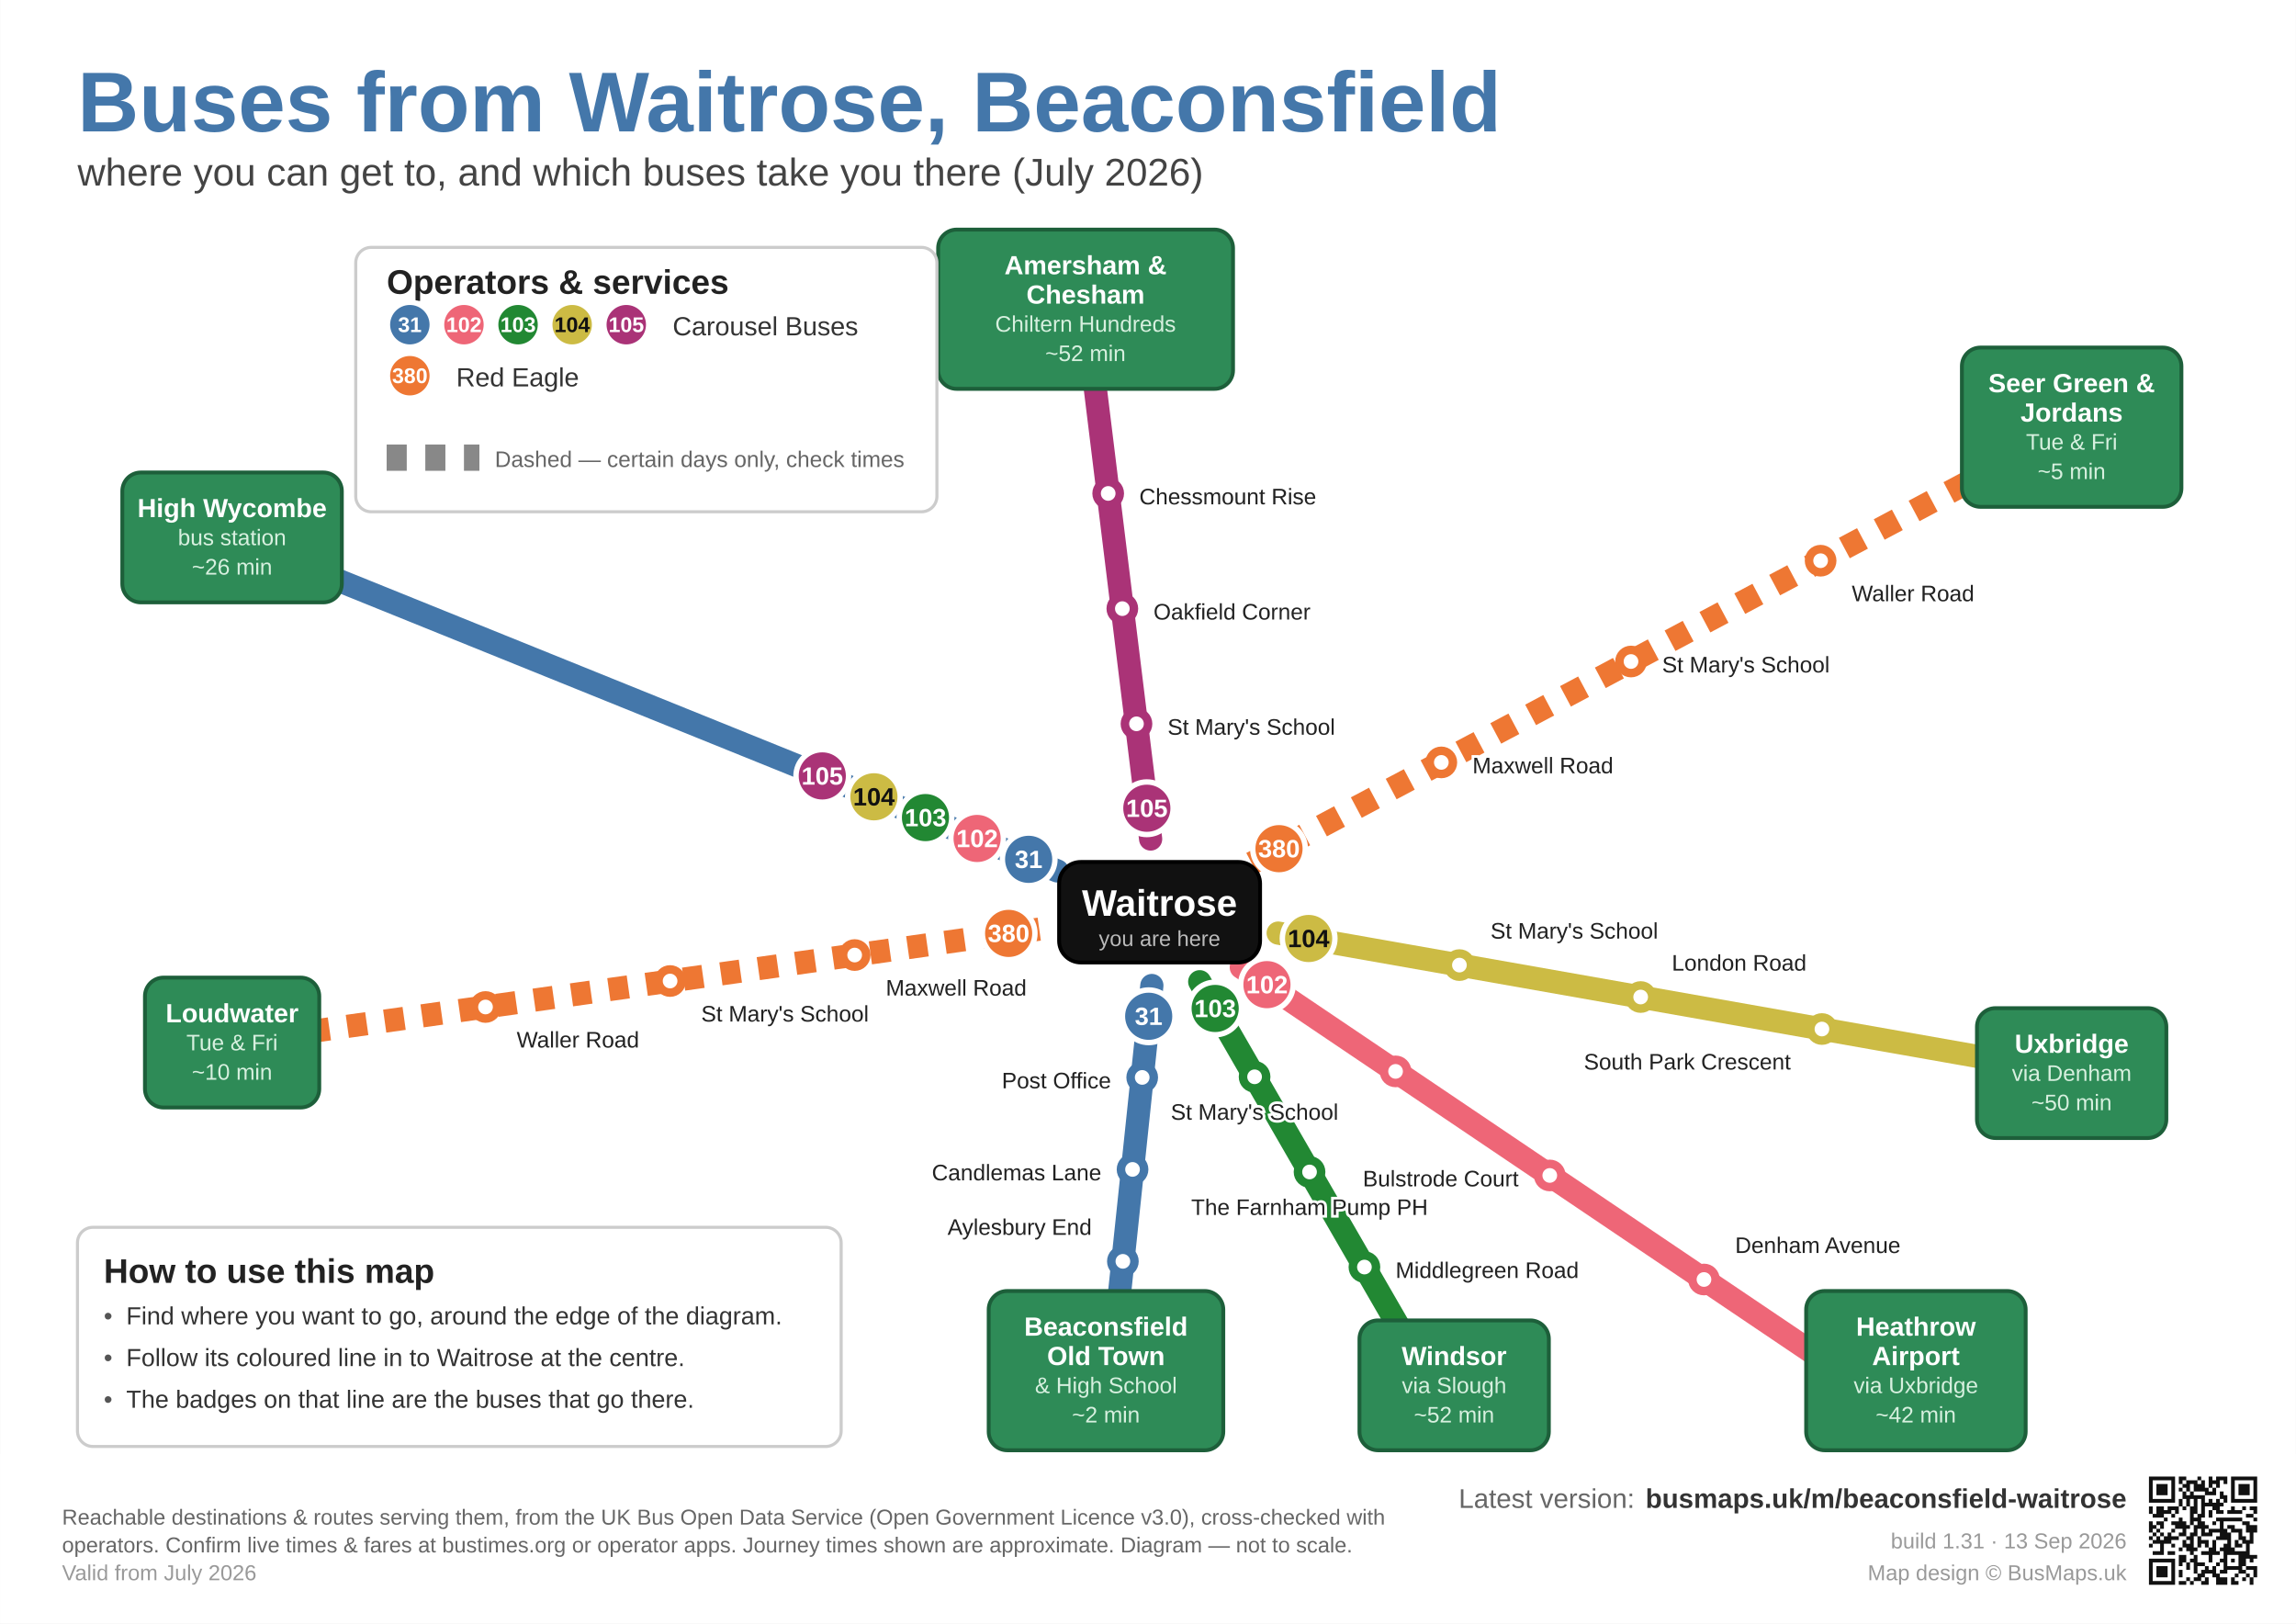
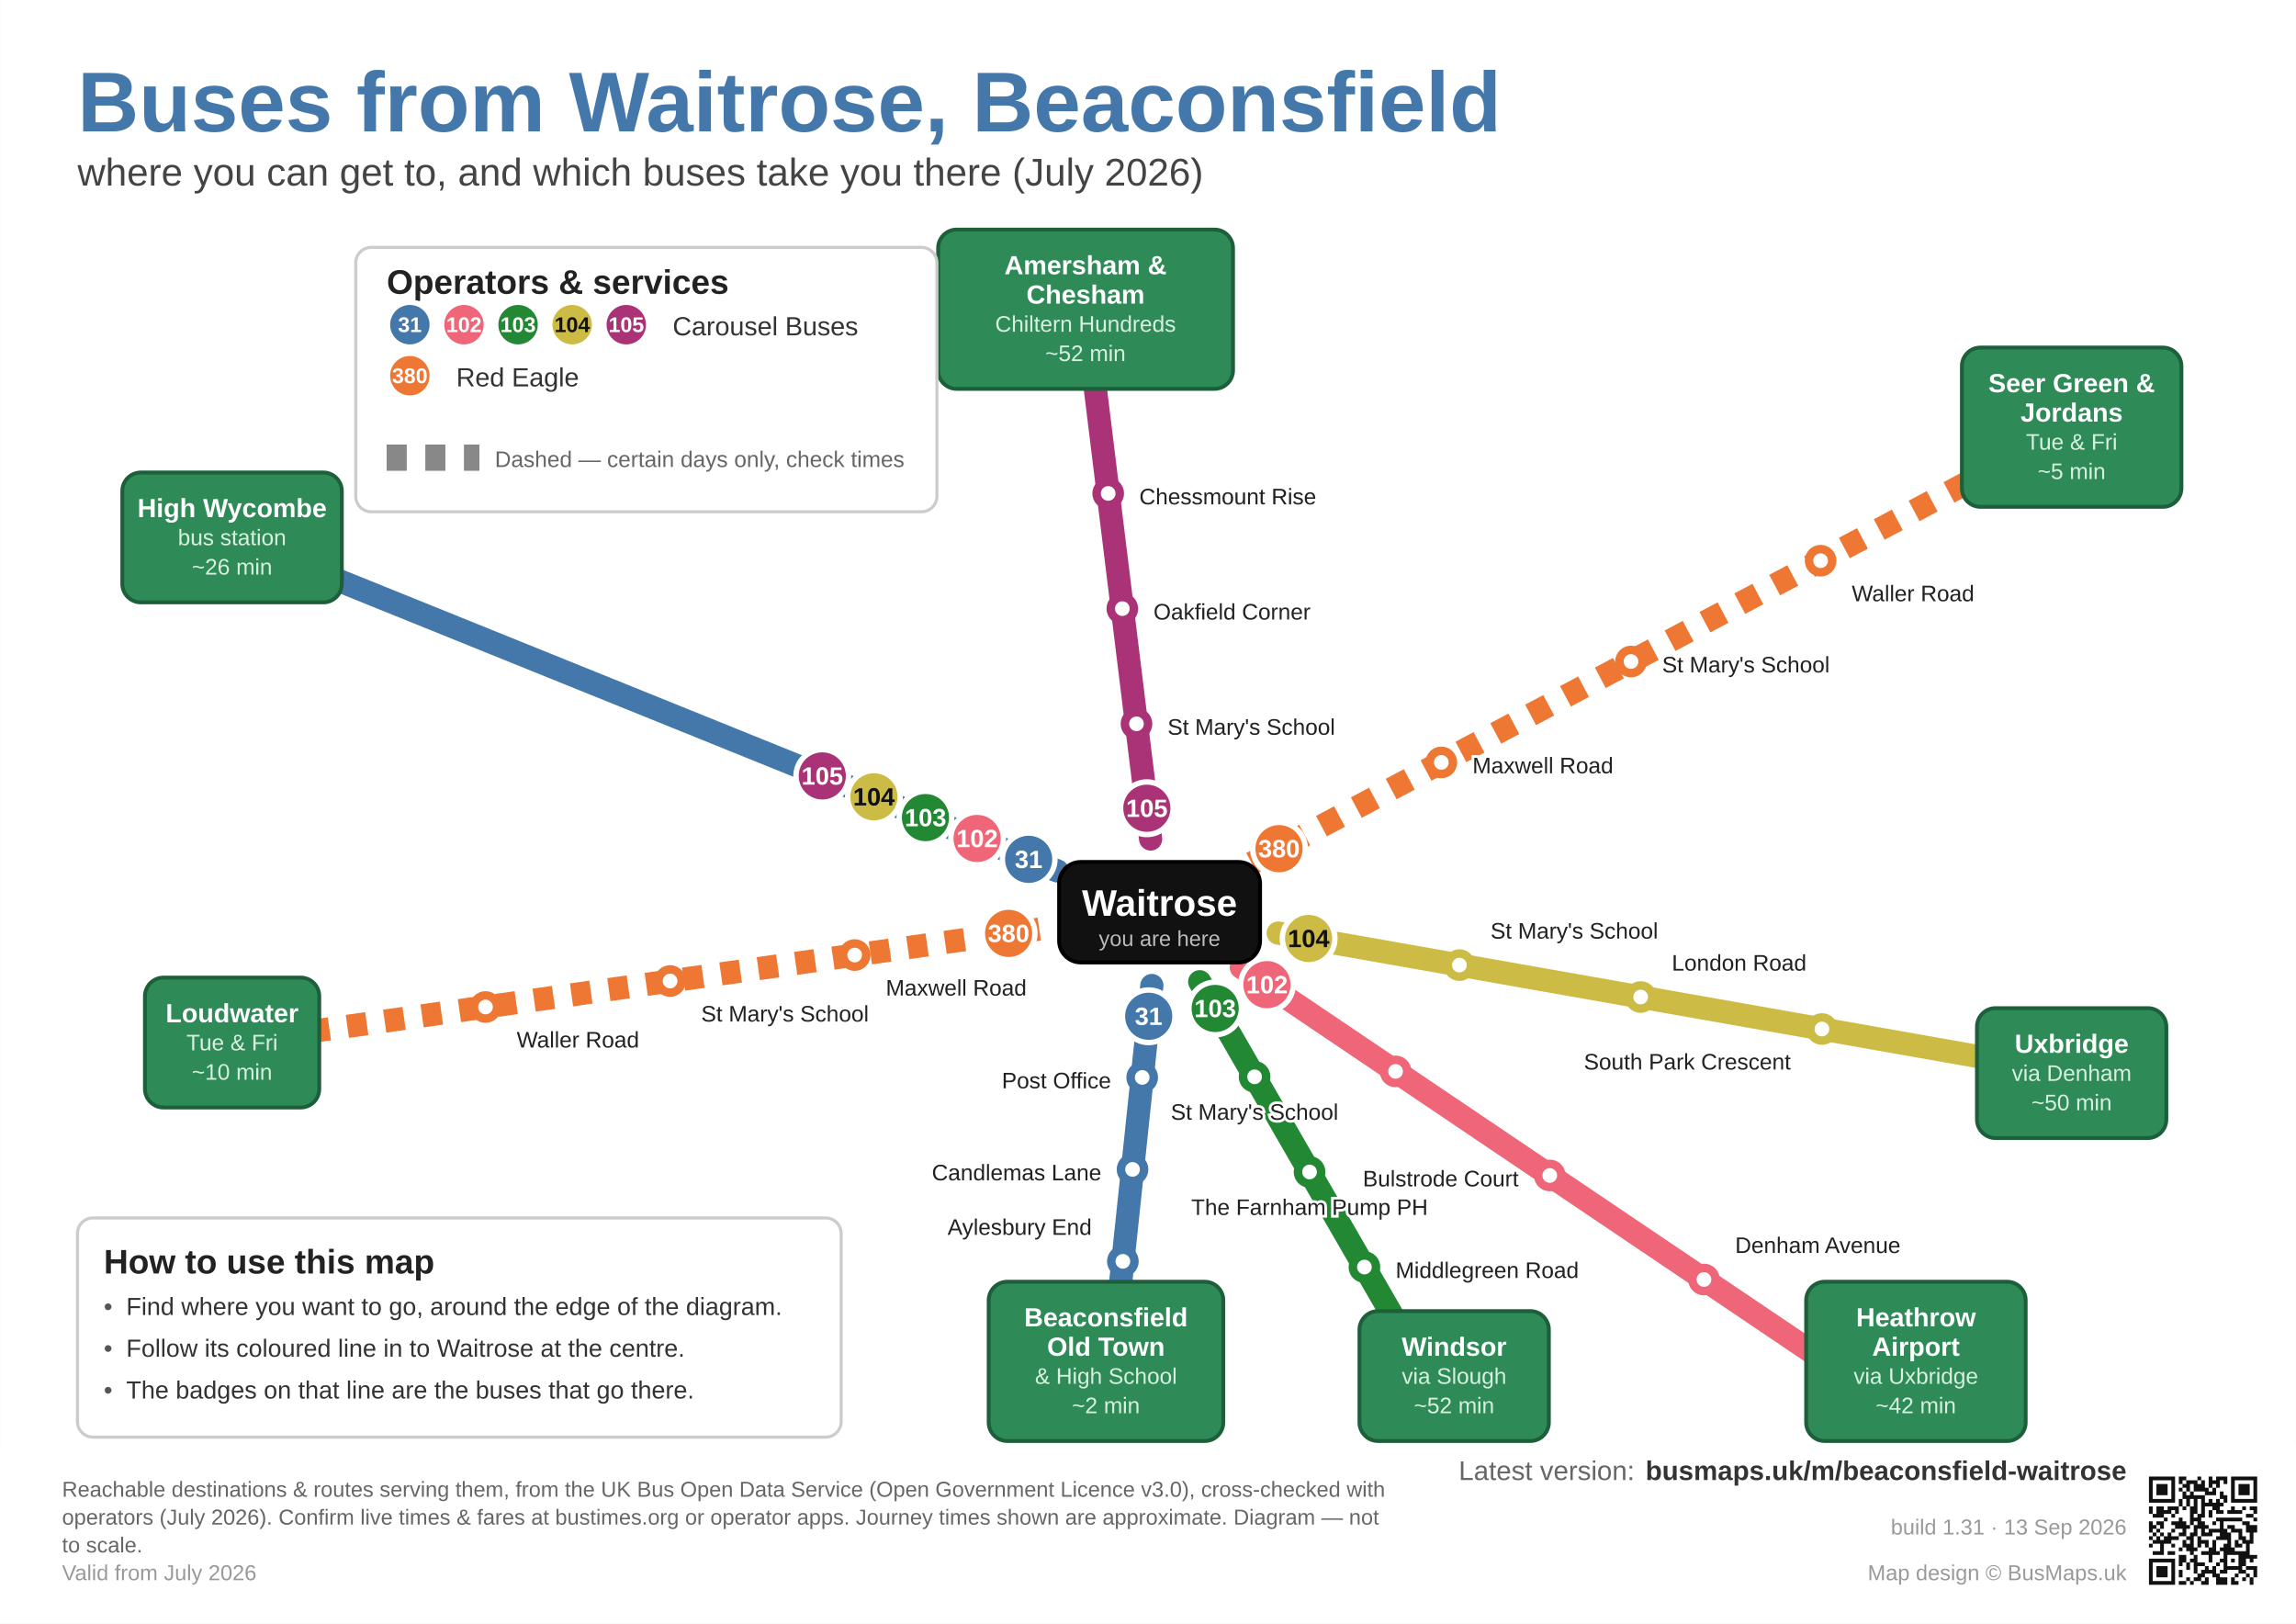
<svg xmlns="http://www.w3.org/2000/svg" width="3508" height="2480" viewBox="0 0 297 210">
  <rect width="297" height="210" fill="#ffffff" />
  <text x="10" y="17" font-family="Arial" font-weight="bold" font-size="11" fill="#4477AA">Buses from Waitrose, Beaconsfield</text>
  <text x="10" y="24" font-family="Arial" font-size="5" fill="#444">where you can get to, and which buses take you there (July 2026)</text>
  <path d="M136.77 112.66 L38.34 72.89" fill="none" stroke="#4477AA" stroke-width="3" stroke-linecap="round" stroke-linejoin="round" />
  <circle cx="133.06" cy="111.16" r="3.4" fill="#4477AA" stroke="#fff" stroke-width="0.7" />
  <text x="133.06" y="111.16" font-family="Arial" font-weight="bold" font-size="3.23" fill="#fff" text-anchor="middle" dominant-baseline="central">31</text>
  <circle cx="126.39" cy="108.46" r="3.4" fill="#EE6677" stroke="#fff" stroke-width="0.7" />
  <text x="126.39" y="108.46" font-family="Arial" font-weight="bold" font-size="3.23" fill="#fff" text-anchor="middle" dominant-baseline="central">102</text>
  <circle cx="119.71" cy="105.76" r="3.4" fill="#228833" stroke="#fff" stroke-width="0.7" />
  <text x="119.71" y="105.76" font-family="Arial" font-weight="bold" font-size="3.23" fill="#fff" text-anchor="middle" dominant-baseline="central">103</text>
  <circle cx="113.04" cy="103.07" r="3.4" fill="#CCBB44" stroke="#fff" stroke-width="0.7" />
  <text x="113.04" y="103.07" font-family="Arial" font-weight="bold" font-size="3.23" fill="#111" text-anchor="middle" dominant-baseline="central">104</text>
  <circle cx="106.36" cy="100.37" r="3.4" fill="#AA3377" stroke="#fff" stroke-width="0.7" />
  <text x="106.36" y="100.37" font-family="Arial" font-weight="bold" font-size="3.23" fill="#fff" text-anchor="middle" dominant-baseline="central">105</text>
  <rect x="15.80" y="61.12" width="28.40" height="16.80" rx="2.4" fill="#2e8b57" stroke="#1d5f3a" stroke-width="0.5" />
  <text x="30.00" y="65.72" font-family="Arial" font-weight="bold" font-size="3.4" fill="#fff" text-anchor="middle" dominant-baseline="central">High Wycombe</text>
  <text x="30.00" y="69.52" font-family="Arial" font-weight="normal" font-size="2.9" fill="#d7f0df" text-anchor="middle" dominant-baseline="central">bus station</text>
  <text x="30.00" y="73.32" font-family="Arial" font-weight="normal" font-size="2.9" fill="#d7f0df" text-anchor="middle" dominant-baseline="central">~26 min</text>
  <path d="M148.84 108.53 L141.52 48.93" fill="none" stroke="#AA3377" stroke-width="3" stroke-linecap="round" stroke-linejoin="round" />
  <circle cx="147.01" cy="93.63" r="1.5" fill="#fff" stroke="#AA3377" stroke-width="1.1" />
  <circle cx="145.18" cy="78.73" r="1.5" fill="#fff" stroke="#AA3377" stroke-width="1.1" />
  <circle cx="143.35" cy="63.83" r="1.5" fill="#fff" stroke="#AA3377" stroke-width="1.1" />
  <circle cx="148.35" cy="104.55" r="3.4" fill="#AA3377" stroke="#fff" stroke-width="0.7" />
  <text x="148.35" y="104.55" font-family="Arial" font-weight="bold" font-size="3.23" fill="#fff" text-anchor="middle" dominant-baseline="central">105</text>
  <rect x="121.35" y="29.70" width="38.15" height="20.60" rx="2.4" fill="#2e8b57" stroke="#1d5f3a" stroke-width="0.5" />
  <text x="140.42" y="34.30" font-family="Arial" font-weight="bold" font-size="3.4" fill="#fff" text-anchor="middle" dominant-baseline="central">Amersham &amp;</text>
  <text x="140.42" y="38.10" font-family="Arial" font-weight="bold" font-size="3.4" fill="#fff" text-anchor="middle" dominant-baseline="central">Chesham</text>
  <text x="140.42" y="41.90" font-family="Arial" font-weight="normal" font-size="2.9" fill="#d7f0df" text-anchor="middle" dominant-baseline="central">Chiltern Hundreds</text>
  <text x="140.42" y="45.70" font-family="Arial" font-weight="normal" font-size="2.9" fill="#d7f0df" text-anchor="middle" dominant-baseline="central">~52 min</text>
  <path d="M161.92 111.66 L260.05 59.48" fill="none" stroke="#EE7733" stroke-width="3" stroke-linecap="butt" stroke-linejoin="round" stroke-dasharray="2.656 2.452" />
  <circle cx="186.45" cy="98.62" r="1.5" fill="#fff" stroke="#EE7733" stroke-width="1.1" />
  <circle cx="210.99" cy="85.57" r="1.5" fill="#fff" stroke="#EE7733" stroke-width="1.1" />
  <circle cx="235.52" cy="72.53" r="1.5" fill="#fff" stroke="#EE7733" stroke-width="1.1" />
  <circle cx="165.45" cy="109.78" r="3.4" fill="#EE7733" stroke="#fff" stroke-width="0.7" />
  <text x="165.45" y="109.78" font-family="Arial" font-weight="bold" font-size="3.23" fill="#fff" text-anchor="middle" dominant-baseline="central">380</text>
  <rect x="253.80" y="44.96" width="28.40" height="20.60" rx="2.4" fill="#2e8b57" stroke="#1d5f3a" stroke-width="0.5" />
  <text x="268.00" y="49.56" font-family="Arial" font-weight="bold" font-size="3.4" fill="#fff" text-anchor="middle" dominant-baseline="central">Seer Green &amp;</text>
  <text x="268.00" y="53.36" font-family="Arial" font-weight="bold" font-size="3.4" fill="#fff" text-anchor="middle" dominant-baseline="central">Jordans</text>
  <text x="268.00" y="57.16" font-family="Arial" font-weight="normal" font-size="2.9" fill="#d7f0df" text-anchor="middle" dominant-baseline="central">Tue &amp; Fri</text>
  <text x="268.00" y="60.96" font-family="Arial" font-weight="normal" font-size="2.9" fill="#d7f0df" text-anchor="middle" dominant-baseline="central">~5 min</text>
  <path d="M165.34 120.70 L259.14 137.24" fill="none" stroke="#CCBB44" stroke-width="3" stroke-linecap="round" stroke-linejoin="round" />
  <circle cx="188.79" cy="124.84" r="1.5" fill="#fff" stroke="#CCBB44" stroke-width="1.1" />
  <circle cx="212.24" cy="128.97" r="1.5" fill="#fff" stroke="#CCBB44" stroke-width="1.1" />
  <circle cx="235.69" cy="133.11" r="1.5" fill="#fff" stroke="#CCBB44" stroke-width="1.1" />
  <circle cx="169.28" cy="121.40" r="3.4" fill="#CCBB44" stroke="#fff" stroke-width="0.7" />
  <text x="169.28" y="121.40" font-family="Arial" font-weight="bold" font-size="3.23" fill="#111" text-anchor="middle" dominant-baseline="central">104</text>
  <rect x="255.75" y="130.41" width="24.50" height="16.80" rx="2.4" fill="#2e8b57" stroke="#1d5f3a" stroke-width="0.5" />
  <text x="268.00" y="135.01" font-family="Arial" font-weight="bold" font-size="3.4" fill="#fff" text-anchor="middle" dominant-baseline="central">Uxbridge</text>
  <text x="268.00" y="138.81" font-family="Arial" font-weight="normal" font-size="2.9" fill="#d7f0df" text-anchor="middle" dominant-baseline="central">via Denham</text>
  <text x="268.00" y="142.61" font-family="Arial" font-weight="normal" font-size="2.9" fill="#d7f0df" text-anchor="middle" dominant-baseline="central">~50 min</text>
  <path d="M160.57 125.13 L240.39 178.97" fill="none" stroke="#EE6677" stroke-width="3" stroke-linecap="round" stroke-linejoin="round" />
  <circle cx="180.53" cy="138.59" r="1.5" fill="#fff" stroke="#EE6677" stroke-width="1.1" />
  <circle cx="200.48" cy="152.05" r="1.5" fill="#fff" stroke="#EE6677" stroke-width="1.1" />
  <circle cx="220.43" cy="165.51" r="1.5" fill="#fff" stroke="#EE6677" stroke-width="1.1" />
  <circle cx="163.89" cy="127.37" r="3.4" fill="#EE6677" stroke="#fff" stroke-width="0.7" />
  <text x="163.89" y="127.37" font-family="Arial" font-weight="bold" font-size="3.23" fill="#fff" text-anchor="middle" dominant-baseline="central">102</text>
-   <rect x="233.65" y="167.00" width="28.40" height="20.60" rx="2.4" fill="#2e8b57" stroke="#1d5f3a" stroke-width="0.5" />
-   <text x="247.85" y="171.60" font-family="Arial" font-weight="bold" font-size="3.4" fill="#fff" text-anchor="middle" dominant-baseline="central">Heathrow</text>
-   <text x="247.85" y="175.40" font-family="Arial" font-weight="bold" font-size="3.4" fill="#fff" text-anchor="middle" dominant-baseline="central">Airport</text>
-   <text x="247.85" y="179.20" font-family="Arial" font-weight="normal" font-size="2.9" fill="#d7f0df" text-anchor="middle" dominant-baseline="central">via Uxbridge</text>
-   <text x="247.85" y="183.00" font-family="Arial" font-weight="normal" font-size="2.9" fill="#d7f0df" text-anchor="middle" dominant-baseline="central">~42 min</text>
+   <rect x="233.65" y="165.80" width="28.40" height="20.60" rx="2.4" fill="#2e8b57" stroke="#1d5f3a" stroke-width="0.5" />
+   <text x="247.85" y="170.40" font-family="Arial" font-weight="bold" font-size="3.4" fill="#fff" text-anchor="middle" dominant-baseline="central">Heathrow</text>
+   <text x="247.85" y="174.20" font-family="Arial" font-weight="bold" font-size="3.4" fill="#fff" text-anchor="middle" dominant-baseline="central">Airport</text>
+   <text x="247.85" y="178.00" font-family="Arial" font-weight="normal" font-size="2.9" fill="#d7f0df" text-anchor="middle" dominant-baseline="central">via Uxbridge</text>
+   <text x="247.85" y="181.80" font-family="Arial" font-weight="normal" font-size="2.9" fill="#d7f0df" text-anchor="middle" dominant-baseline="central">~42 min</text>
  <path d="M155.19 126.99 L183.61 176.21" fill="none" stroke="#228833" stroke-width="3" stroke-linecap="round" stroke-linejoin="round" />
  <circle cx="162.29" cy="139.29" r="1.5" fill="#fff" stroke="#228833" stroke-width="1.1" />
  <circle cx="169.40" cy="151.60" r="1.5" fill="#fff" stroke="#228833" stroke-width="1.1" />
  <circle cx="176.50" cy="163.90" r="1.5" fill="#fff" stroke="#228833" stroke-width="1.1" />
  <circle cx="157.19" cy="130.45" r="3.4" fill="#228833" stroke="#fff" stroke-width="0.7" />
  <text x="157.19" y="130.45" font-family="Arial" font-weight="bold" font-size="3.23" fill="#fff" text-anchor="middle" dominant-baseline="central">103</text>
-   <rect x="175.86" y="170.80" width="24.50" height="16.80" rx="2.4" fill="#2e8b57" stroke="#1d5f3a" stroke-width="0.5" />
-   <text x="188.11" y="175.40" font-family="Arial" font-weight="bold" font-size="3.4" fill="#fff" text-anchor="middle" dominant-baseline="central">Windsor</text>
-   <text x="188.11" y="179.20" font-family="Arial" font-weight="normal" font-size="2.9" fill="#d7f0df" text-anchor="middle" dominant-baseline="central">via Slough</text>
-   <text x="188.11" y="183.00" font-family="Arial" font-weight="normal" font-size="2.9" fill="#d7f0df" text-anchor="middle" dominant-baseline="central">~52 min</text>
+   <rect x="175.86" y="169.60" width="24.50" height="16.80" rx="2.4" fill="#2e8b57" stroke="#1d5f3a" stroke-width="0.5" />
+   <text x="188.11" y="174.20" font-family="Arial" font-weight="bold" font-size="3.4" fill="#fff" text-anchor="middle" dominant-baseline="central">Windsor</text>
+   <text x="188.11" y="178.00" font-family="Arial" font-weight="normal" font-size="2.9" fill="#d7f0df" text-anchor="middle" dominant-baseline="central">via Slough</text>
+   <text x="188.11" y="181.80" font-family="Arial" font-weight="normal" font-size="2.9" fill="#d7f0df" text-anchor="middle" dominant-baseline="central">~52 min</text>
  <path d="M149.00 127.48 L144.00 175.05" fill="none" stroke="#4477AA" stroke-width="3" stroke-linecap="round" stroke-linejoin="round" />
  <circle cx="147.75" cy="139.37" r="1.5" fill="#fff" stroke="#4477AA" stroke-width="1.1" />
  <circle cx="146.50" cy="151.27" r="1.5" fill="#fff" stroke="#4477AA" stroke-width="1.1" />
  <circle cx="145.25" cy="163.16" r="1.5" fill="#fff" stroke="#4477AA" stroke-width="1.1" />
  <circle cx="148.59" cy="131.46" r="3.4" fill="#4477AA" stroke="#fff" stroke-width="0.7" />
  <text x="148.59" y="131.46" font-family="Arial" font-weight="bold" font-size="3.23" fill="#fff" text-anchor="middle" dominant-baseline="central">31</text>
-   <rect x="127.89" y="167.00" width="30.35" height="20.60" rx="2.4" fill="#2e8b57" stroke="#1d5f3a" stroke-width="0.5" />
-   <text x="143.06" y="171.60" font-family="Arial" font-weight="bold" font-size="3.4" fill="#fff" text-anchor="middle" dominant-baseline="central">Beaconsfield</text>
-   <text x="143.06" y="175.40" font-family="Arial" font-weight="bold" font-size="3.4" fill="#fff" text-anchor="middle" dominant-baseline="central">Old Town</text>
-   <text x="143.06" y="179.20" font-family="Arial" font-weight="normal" font-size="2.9" fill="#d7f0df" text-anchor="middle" dominant-baseline="central">&amp; High School</text>
-   <text x="143.06" y="183.00" font-family="Arial" font-weight="normal" font-size="2.9" fill="#d7f0df" text-anchor="middle" dominant-baseline="central">~2 min</text>
+   <rect x="127.89" y="165.80" width="30.35" height="20.60" rx="2.4" fill="#2e8b57" stroke="#1d5f3a" stroke-width="0.5" />
+   <text x="143.06" y="170.40" font-family="Arial" font-weight="bold" font-size="3.4" fill="#fff" text-anchor="middle" dominant-baseline="central">Beaconsfield</text>
+   <text x="143.06" y="174.20" font-family="Arial" font-weight="bold" font-size="3.4" fill="#fff" text-anchor="middle" dominant-baseline="central">Old Town</text>
+   <text x="143.06" y="178.00" font-family="Arial" font-weight="normal" font-size="2.9" fill="#d7f0df" text-anchor="middle" dominant-baseline="central">&amp; High School</text>
+   <text x="143.06" y="181.80" font-family="Arial" font-weight="normal" font-size="2.9" fill="#d7f0df" text-anchor="middle" dominant-baseline="central">~2 min</text>
  <path d="M134.43 120.19 L38.91 133.61" fill="none" stroke="#EE7733" stroke-width="3" stroke-linecap="butt" stroke-linejoin="round" stroke-dasharray="2.538 2.343" />
  <circle cx="110.55" cy="123.54" r="1.5" fill="#fff" stroke="#EE7733" stroke-width="1.1" />
  <circle cx="86.67" cy="126.90" r="1.5" fill="#fff" stroke="#EE7733" stroke-width="1.1" />
  <circle cx="62.79" cy="130.26" r="1.5" fill="#fff" stroke="#EE7733" stroke-width="1.1" />
  <circle cx="130.47" cy="120.74" r="3.4" fill="#EE7733" stroke="#fff" stroke-width="0.7" />
  <text x="130.47" y="120.74" font-family="Arial" font-weight="bold" font-size="3.23" fill="#fff" text-anchor="middle" dominant-baseline="central">380</text>
  <rect x="18.73" y="126.46" width="22.55" height="16.80" rx="2.4" fill="#2e8b57" stroke="#1d5f3a" stroke-width="0.5" />
  <text x="30.00" y="131.06" font-family="Arial" font-weight="bold" font-size="3.4" fill="#fff" text-anchor="middle" dominant-baseline="central">Loudwater</text>
  <text x="30.00" y="134.86" font-family="Arial" font-weight="normal" font-size="2.9" fill="#d7f0df" text-anchor="middle" dominant-baseline="central">Tue &amp; Fri</text>
  <text x="30.00" y="138.66" font-family="Arial" font-weight="normal" font-size="2.9" fill="#d7f0df" text-anchor="middle" dominant-baseline="central">~10 min</text>
  <rect x="137.00" y="111.50" width="26.00" height="13" rx="2.8" fill="#111" stroke="#000" stroke-width="0.5" />
  <text x="150" y="116.80" font-family="Arial" font-weight="bold" font-size="4.8" fill="#fff" text-anchor="middle" dominant-baseline="central">Waitrose</text>
  <text x="150" y="121.40" font-family="Arial" font-size="2.8" fill="#bbb" text-anchor="middle" dominant-baseline="central">you are here</text>
  <rect x="46.00" y="32.00" width="75.19" height="34.20" rx="2" fill="#ffffff" fill-opacity="0.94" stroke="#ccc" stroke-width="0.4" />
  <text x="50" y="38" font-family="Arial" font-weight="bold" font-size="4.4" fill="#222">Operators &amp; services</text>
  <circle cx="53.00" cy="42.00" r="2.9" fill="#4477AA" stroke="#fff" stroke-width="0.7" />
  <text x="53.00" y="42.00" font-family="Arial" font-weight="bold" font-size="2.75" fill="#fff" text-anchor="middle" dominant-baseline="central">31</text>
  <circle cx="60.00" cy="42.00" r="2.9" fill="#EE6677" stroke="#fff" stroke-width="0.7" />
  <text x="60.00" y="42.00" font-family="Arial" font-weight="bold" font-size="2.75" fill="#fff" text-anchor="middle" dominant-baseline="central">102</text>
  <circle cx="67.00" cy="42.00" r="2.9" fill="#228833" stroke="#fff" stroke-width="0.7" />
  <text x="67.00" y="42.00" font-family="Arial" font-weight="bold" font-size="2.75" fill="#fff" text-anchor="middle" dominant-baseline="central">103</text>
  <circle cx="74.00" cy="42.00" r="2.9" fill="#CCBB44" stroke="#fff" stroke-width="0.7" />
  <text x="74.00" y="42.00" font-family="Arial" font-weight="bold" font-size="2.75" fill="#111" text-anchor="middle" dominant-baseline="central">104</text>
  <circle cx="81.00" cy="42.00" r="2.9" fill="#AA3377" stroke="#fff" stroke-width="0.7" />
  <text x="81.00" y="42.00" font-family="Arial" font-weight="bold" font-size="2.75" fill="#fff" text-anchor="middle" dominant-baseline="central">105</text>
  <text x="87" y="42.20" font-family="Arial" font-size="3.4" fill="#333" dominant-baseline="central">Carousel Buses</text>
  <circle cx="53.00" cy="48.60" r="2.9" fill="#EE7733" stroke="#fff" stroke-width="0.7" />
  <text x="53.00" y="48.60" font-family="Arial" font-weight="bold" font-size="2.75" fill="#fff" text-anchor="middle" dominant-baseline="central">380</text>
  <text x="59" y="48.80" font-family="Arial" font-size="3.4" fill="#333" dominant-baseline="central">Red Eagle</text>
  <path d="M50.00 59.20h12.00" fill="none" stroke="#888" stroke-width="3.4" stroke-dasharray="2.6 2.4" stroke-linecap="butt" />
  <text x="64.00" y="59.40" font-family="Arial" font-size="2.9" fill="#666" dominant-baseline="central">Dashed — certain days only, check times</text>
-   <rect x="10.00" y="158.76" width="98.80" height="28.35" rx="2" fill="#ffffff" fill-opacity="0.94" stroke="#ccc" stroke-width="0.4" />
-   <text x="13.40" y="165.94" font-family="Arial" font-weight="bold" font-size="4.4" fill="#222">How to use this map</text>
-   <text x="13.40" y="171.31" font-family="Arial" font-size="3.2" fill="#555">•</text>
-   <text x="16.30" y="171.31" font-family="Arial" font-size="3.2" fill="#333">Find where you want to go, around the edge of the diagram.</text>
-   <text x="13.40" y="176.71" font-family="Arial" font-size="3.2" fill="#555">•</text>
-   <text x="16.30" y="176.71" font-family="Arial" font-size="3.2" fill="#333">Follow its coloured line in to Waitrose at the centre.</text>
-   <text x="13.40" y="182.10" font-family="Arial" font-size="3.2" fill="#555">•</text>
-   <text x="16.30" y="182.10" font-family="Arial" font-size="3.2" fill="#333">The badges on that line are the buses that go there.</text>
+   <rect x="10.00" y="157.55" width="98.80" height="28.35" rx="2" fill="#ffffff" fill-opacity="0.94" stroke="#ccc" stroke-width="0.4" />
+   <text x="13.40" y="164.73" font-family="Arial" font-weight="bold" font-size="4.4" fill="#222">How to use this map</text>
+   <text x="13.40" y="170.10" font-family="Arial" font-size="3.2" fill="#555">•</text>
+   <text x="16.30" y="170.10" font-family="Arial" font-size="3.2" fill="#333">Find where you want to go, around the edge of the diagram.</text>
+   <text x="13.40" y="175.50" font-family="Arial" font-size="3.2" fill="#555">•</text>
+   <text x="16.30" y="175.50" font-family="Arial" font-size="3.2" fill="#333">Follow its coloured line in to Waitrose at the centre.</text>
+   <text x="13.40" y="180.90" font-family="Arial" font-size="3.2" fill="#555">•</text>
+   <text x="16.30" y="180.90" font-family="Arial" font-size="3.2" fill="#333">The badges on that line are the buses that go there.</text>
  <text x="151.04" y="95.04" font-family="Arial" font-size="2.9" fill="#222" text-anchor="start" stroke="#fff" stroke-width="0.7" paint-order="stroke">St Mary's School</text>
  <text x="149.21" y="80.14" font-family="Arial" font-size="2.9" fill="#222" text-anchor="start" stroke="#fff" stroke-width="0.7" paint-order="stroke">Oakfield Corner</text>
  <text x="147.38" y="65.24" font-family="Arial" font-size="2.9" fill="#222" text-anchor="start" stroke="#fff" stroke-width="0.7" paint-order="stroke">Chessmount Rise</text>
  <text x="190.48" y="100.03" font-family="Arial" font-size="2.9" fill="#222" text-anchor="start" stroke="#fff" stroke-width="0.7" paint-order="stroke">Maxwell Road</text>
  <text x="215.02" y="86.98" font-family="Arial" font-size="2.9" fill="#222" text-anchor="start" stroke="#fff" stroke-width="0.7" paint-order="stroke">St Mary's School</text>
  <text x="239.55" y="77.77" font-family="Arial" font-size="2.9" fill="#222" text-anchor="start" stroke="#fff" stroke-width="0.7" paint-order="stroke">Waller Road</text>
  <text x="192.82" y="121.41" font-family="Arial" font-size="2.9" fill="#222" text-anchor="start" stroke="#fff" stroke-width="0.7" paint-order="stroke">St Mary's School</text>
  <text x="216.27" y="125.55" font-family="Arial" font-size="2.9" fill="#222" text-anchor="start" stroke="#fff" stroke-width="0.7" paint-order="stroke">London Road</text>
  <text x="231.66" y="138.35" font-family="Arial" font-size="2.9" fill="#222" text-anchor="end" stroke="#fff" stroke-width="0.7" paint-order="stroke">South Park Crescent</text>
  <text x="196.45" y="153.46" font-family="Arial" font-size="2.9" fill="#222" text-anchor="end" stroke="#fff" stroke-width="0.7" paint-order="stroke">Bulstrode Court</text>
  <text x="224.46" y="162.08" font-family="Arial" font-size="2.9" fill="#222" text-anchor="start" stroke="#fff" stroke-width="0.7" paint-order="stroke">Denham Avenue</text>
  <text x="162.29" y="144.85" font-family="Arial" font-size="2.9" fill="#222" text-anchor="middle" stroke="#fff" stroke-width="0.7" paint-order="stroke">St Mary's School</text>
  <text x="169.40" y="157.16" font-family="Arial" font-size="2.9" fill="#222" text-anchor="middle" stroke="#fff" stroke-width="0.7" paint-order="stroke">The Farnham Pump PH</text>
  <text x="180.53" y="165.31" font-family="Arial" font-size="2.9" fill="#222" text-anchor="start" stroke="#fff" stroke-width="0.7" paint-order="stroke">Middlegreen Road</text>
  <text x="143.72" y="140.78" font-family="Arial" font-size="2.9" fill="#222" text-anchor="end" stroke="#fff" stroke-width="0.7" paint-order="stroke">Post Office</text>
  <text x="142.47" y="152.68" font-family="Arial" font-size="2.9" fill="#222" text-anchor="end" stroke="#fff" stroke-width="0.7" paint-order="stroke">Candlemas Lane</text>
  <text x="141.22" y="159.73" font-family="Arial" font-size="2.9" fill="#222" text-anchor="end" stroke="#fff" stroke-width="0.7" paint-order="stroke">Aylesbury End</text>
  <text x="114.58" y="128.78" font-family="Arial" font-size="2.9" fill="#222" text-anchor="start" stroke="#fff" stroke-width="0.7" paint-order="stroke">Maxwell Road</text>
  <text x="90.70" y="132.14" font-family="Arial" font-size="2.9" fill="#222" text-anchor="start" stroke="#fff" stroke-width="0.7" paint-order="stroke">St Mary's School</text>
  <text x="66.82" y="135.50" font-family="Arial" font-size="2.9" fill="#222" text-anchor="start" stroke="#fff" stroke-width="0.7" paint-order="stroke">Waller Road</text>
-   <rect x="0" y="188.10" width="297" height="21.90" fill="#fff" fill-opacity="0.97" />
-   <text x="8" y="197.21" font-family="Arial" font-size="2.8" fill="#666">Reachable destinations &amp; routes serving them, from the UK Bus Open Data Service (Open Government Licence v3.0), cross-checked with</text>
-   <text x="8" y="200.81" font-family="Arial" font-size="2.8" fill="#666">operators. Confirm live times &amp; fares at bustimes.org or operator apps. Journey times shown are approximate. Diagram — not to scale.</text>
-   <text x="275.10" y="195.05" font-family="Arial" font-weight="bold" font-size="3.5" fill="#333" text-anchor="end">busmaps.uk/m/beaconsfield-waitrose</text>
-   <text x="211.46" y="195.05" font-family="Arial" font-size="3.5" fill="#666" text-anchor="end">Latest version:</text>
+   <rect x="0" y="186.90" width="297" height="23.10" fill="#fff" fill-opacity="0.97" />
+   <text x="8" y="193.61" font-family="Arial" font-size="2.8" fill="#666">Reachable destinations &amp; routes serving them, from the UK Bus Open Data Service (Open Government Licence v3.0), cross-checked with</text>
+   <text x="8" y="197.21" font-family="Arial" font-size="2.8" fill="#666">operators (July 2026). Confirm live times &amp; fares at bustimes.org or operator apps. Journey times shown are approximate. Diagram — not</text>
+   <text x="8" y="200.81" font-family="Arial" font-size="2.8" fill="#666">to scale.</text>
+   <text x="275.10" y="191.45" font-family="Arial" font-weight="bold" font-size="3.5" fill="#333" text-anchor="end">busmaps.uk/m/beaconsfield-waitrose</text>
+   <text x="211.46" y="191.45" font-family="Arial" font-size="3.5" fill="#666" text-anchor="end">Latest version:</text>
  <rect x="275.10" y="188.10" width="19.79" height="19.79" fill="#ffffff" />
  <path d="M278 191h3.379v0.483h-3.379zM281.862 191h0.966v0.483h-0.966zM284.276 191h0.483v0.483h-0.483zM285.724 191h0.483v0.483h-0.483zM286.69 191h1.448v0.483h-1.448zM288.621 191h3.379v0.483h-3.379zM278 191.483h0.483v0.483h-0.483zM280.897 191.483h0.483v0.483h-0.483zM281.862 191.483h0.483v0.483h-0.483zM282.828 191.483h1.448v0.483h-1.448zM284.759 191.483h0.483v0.483h-0.483zM285.724 191.483h1.448v0.483h-1.448zM287.655 191.483h0.483v0.483h-0.483zM288.621 191.483h0.483v0.483h-0.483zM291.517 191.483h0.483v0.483h-0.483zM278 191.966h0.483v0.483h-0.483zM278.966 191.966h1.448v0.483h-1.448zM280.897 191.966h0.483v0.483h-0.483zM282.345 191.966h0.966v0.483h-0.966zM283.793 191.966h1.448v0.483h-1.448zM285.724 191.966h0.483v0.483h-0.483zM286.69 191.966h0.483v0.483h-0.483zM288.621 191.966h0.483v0.483h-0.483zM289.586 191.966h1.448v0.483h-1.448zM291.517 191.966h0.483v0.483h-0.483zM278 192.448h0.483v0.483h-0.483zM278.966 192.448h1.448v0.483h-1.448zM280.897 192.448h0.483v0.483h-0.483zM281.862 192.448h0.483v0.483h-0.483zM282.828 192.448h0.483v0.483h-0.483zM283.793 192.448h1.931v0.483h-1.931zM286.207 192.448h0.483v0.483h-0.483zM288.621 192.448h0.483v0.483h-0.483zM289.586 192.448h1.448v0.483h-1.448zM291.517 192.448h0.483v0.483h-0.483zM278 192.931h0.483v0.483h-0.483zM278.966 192.931h1.448v0.483h-1.448zM280.897 192.931h0.483v0.483h-0.483zM282.345 192.931h0.483v0.483h-0.483zM283.31 192.931h0.483v0.483h-0.483zM285.241 192.931h1.448v0.483h-1.448zM287.172 192.931h0.483v0.483h-0.483zM288.621 192.931h0.483v0.483h-0.483zM289.586 192.931h1.448v0.483h-1.448zM291.517 192.931h0.483v0.483h-0.483zM278 193.414h0.483v0.483h-0.483zM280.897 193.414h0.483v0.483h-0.483zM282.345 193.414h2.897v0.483h-2.897zM287.172 193.414h0.966v0.483h-0.966zM288.621 193.414h0.483v0.483h-0.483zM291.517 193.414h0.483v0.483h-0.483zM278 193.897h3.379v0.483h-3.379zM281.862 193.897h0.483v0.483h-0.483zM282.828 193.897h0.483v0.483h-0.483zM283.793 193.897h0.483v0.483h-0.483zM284.759 193.897h0.483v0.483h-0.483zM285.724 193.897h0.483v0.483h-0.483zM286.69 193.897h0.483v0.483h-0.483zM287.655 193.897h0.483v0.483h-0.483zM288.621 193.897h3.379v0.483h-3.379zM281.862 194.379h0.483v0.483h-0.483zM282.828 194.379h0.483v0.483h-0.483zM283.793 194.379h0.483v0.483h-0.483zM284.759 194.379h2.897v0.483h-2.897zM278 194.862h0.483v0.483h-0.483zM278.966 194.862h0.966v0.483h-0.966zM280.414 194.862h1.448v0.483h-1.448zM282.345 194.862h0.483v0.483h-0.483zM283.31 194.862h0.966v0.483h-0.966zM284.759 194.862h0.483v0.483h-0.483zM286.207 194.862h0.966v0.483h-0.966zM288.621 194.862h0.483v0.483h-0.483zM290.069 194.862h0.483v0.483h-0.483zM291.034 194.862h0.966v0.483h-0.966zM278 195.345h0.483v0.483h-0.483zM278.966 195.345h1.931v0.483h-1.931zM281.379 195.345h0.483v0.483h-0.483zM283.31 195.345h0.966v0.483h-0.966zM284.759 195.345h0.483v0.483h-0.483zM285.724 195.345h0.483v0.483h-0.483zM286.69 195.345h0.966v0.483h-0.966zM288.138 195.345h1.931v0.483h-1.931zM291.517 195.345h0.483v0.483h-0.483zM278.483 195.828h1.448v0.483h-1.448zM280.897 195.828h0.483v0.483h-0.483zM283.31 195.828h0.483v0.483h-0.483zM284.276 195.828h0.966v0.483h-0.966zM285.724 195.828h0.483v0.483h-0.483zM290.552 195.828h0.966v0.483h-0.966zM279.931 196.31h0.483v0.483h-0.483zM281.862 196.31h0.483v0.483h-0.483zM283.31 196.31h1.448v0.483h-1.448zM286.69 196.31h3.379v0.483h-3.379zM291.517 196.31h0.483v0.483h-0.483zM278 196.793h0.483v0.483h-0.483zM278.966 196.793h0.966v0.483h-0.966zM280.897 196.793h1.931v0.483h-1.931zM283.31 196.793h0.483v0.483h-0.483zM284.276 196.793h0.966v0.483h-0.966zM286.207 196.793h0.483v0.483h-0.483zM287.172 196.793h0.483v0.483h-0.483zM290.069 196.793h0.966v0.483h-0.966zM278 197.276h0.966v0.483h-0.966zM279.448 197.276h0.483v0.483h-0.483zM281.379 197.276h1.931v0.483h-1.931zM283.793 197.276h1.931v0.483h-1.931zM287.172 197.276h0.483v0.483h-0.483zM288.138 197.276h0.966v0.483h-0.966zM290.552 197.276h1.448v0.483h-1.448zM278 197.759h0.483v0.483h-0.483zM278.966 197.759h0.483v0.483h-0.483zM280.897 197.759h0.483v0.483h-0.483zM282.345 197.759h0.483v0.483h-0.483zM283.793 197.759h0.483v0.483h-0.483zM284.759 197.759h0.483v0.483h-0.483zM285.724 197.759h2.414v0.483h-2.414zM288.621 197.759h1.448v0.483h-1.448zM290.552 197.759h1.448v0.483h-1.448zM278.483 198.241h0.483v0.483h-0.483zM279.448 198.241h0.483v0.483h-0.483zM280.414 198.241h0.483v0.483h-0.483zM281.862 198.241h0.966v0.483h-0.966zM283.31 198.241h0.966v0.483h-0.966zM284.759 198.241h1.448v0.483h-1.448zM287.172 198.241h1.448v0.483h-1.448zM289.586 198.241h0.483v0.483h-0.483zM291.034 198.241h0.483v0.483h-0.483zM278 198.724h0.483v0.483h-0.483zM278.966 198.724h0.483v0.483h-0.483zM279.931 198.724h1.931v0.483h-1.931zM282.828 198.724h0.966v0.483h-0.966zM284.276 198.724h0.483v0.483h-0.483zM286.69 198.724h1.931v0.483h-1.931zM289.586 198.724h0.966v0.483h-0.966zM291.034 198.724h0.483v0.483h-0.483zM278.483 199.207h2.414v0.483h-2.414zM282.345 199.207h0.483v0.483h-0.483zM283.31 199.207h0.483v0.483h-0.483zM284.276 199.207h1.448v0.483h-1.448zM286.207 199.207h0.483v0.483h-0.483zM288.138 199.207h0.483v0.483h-0.483zM289.103 199.207h0.483v0.483h-0.483zM290.069 199.207h1.448v0.483h-1.448zM278 199.69h0.483v0.483h-0.483zM279.448 199.69h0.483v0.483h-0.483zM280.897 199.69h0.483v0.483h-0.483zM282.345 199.69h1.448v0.483h-1.448zM284.276 199.69h0.483v0.483h-0.483zM285.241 199.69h0.483v0.483h-0.483zM286.207 199.69h0.483v0.483h-0.483zM287.655 199.69h0.966v0.483h-0.966zM289.103 199.69h0.966v0.483h-0.966zM290.552 199.69h0.483v0.483h-0.483zM279.448 200.172h0.483v0.483h-0.483zM281.862 200.172h0.483v0.483h-0.483zM282.828 200.172h1.448v0.483h-1.448zM285.724 200.172h0.966v0.483h-0.966zM287.172 200.172h1.931v0.483h-1.931zM290.552 200.172h0.483v0.483h-0.483zM278.483 200.655h1.448v0.483h-1.448zM280.414 200.655h0.966v0.483h-0.966zM283.31 200.655h0.483v0.483h-0.483zM284.759 200.655h2.414v0.483h-2.414zM287.655 200.655h3.379v0.483h-3.379zM281.862 201.138h0.966v0.483h-0.966zM283.793 201.138h0.483v0.483h-0.483zM285.724 201.138h0.483v0.483h-0.483zM287.655 201.138h0.483v0.483h-0.483zM289.586 201.138h2.414v0.483h-2.414zM278 201.621h3.379v0.483h-3.379zM281.862 201.621h0.966v0.483h-0.966zM283.31 201.621h0.966v0.483h-0.966zM285.724 201.621h0.483v0.483h-0.483zM287.172 201.621h0.966v0.483h-0.966zM288.621 201.621h0.483v0.483h-0.483zM289.586 201.621h0.966v0.483h-0.966zM291.034 201.621h0.483v0.483h-0.483zM278 202.103h0.483v0.483h-0.483zM280.897 202.103h0.483v0.483h-0.483zM281.862 202.103h0.483v0.483h-0.483zM282.828 202.103h0.483v0.483h-0.483zM283.793 202.103h1.448v0.483h-1.448zM286.69 202.103h0.483v0.483h-0.483zM287.655 202.103h0.483v0.483h-0.483zM289.586 202.103h0.966v0.483h-0.966zM278 202.586h0.483v0.483h-0.483zM278.966 202.586h1.448v0.483h-1.448zM280.897 202.586h0.483v0.483h-0.483zM282.828 202.586h0.483v0.483h-0.483zM283.793 202.586h0.483v0.483h-0.483zM285.241 202.586h0.483v0.483h-0.483zM286.207 202.586h0.483v0.483h-0.483zM287.655 202.586h2.414v0.483h-2.414zM290.552 202.586h1.448v0.483h-1.448zM278 203.069h0.483v0.483h-0.483zM278.966 203.069h1.448v0.483h-1.448zM280.897 203.069h0.483v0.483h-0.483zM281.862 203.069h0.483v0.483h-0.483zM283.793 203.069h0.483v0.483h-0.483zM284.759 203.069h1.931v0.483h-1.931zM287.172 203.069h0.966v0.483h-0.966zM289.586 203.069h0.966v0.483h-0.966zM291.517 203.069h0.483v0.483h-0.483zM278 203.552h0.483v0.483h-0.483zM278.966 203.552h1.448v0.483h-1.448zM280.897 203.552h0.483v0.483h-0.483zM281.862 203.552h0.483v0.483h-0.483zM284.276 203.552h0.966v0.483h-0.966zM286.207 203.552h0.966v0.483h-0.966zM289.103 203.552h0.483v0.483h-0.483zM290.552 203.552h0.483v0.483h-0.483zM291.517 203.552h0.483v0.483h-0.483zM278 204.034h0.483v0.483h-0.483zM280.897 204.034h0.483v0.483h-0.483zM282.828 204.034h0.483v0.483h-0.483zM283.793 204.034h0.966v0.483h-0.966zM285.241 204.034h0.483v0.483h-0.483zM286.69 204.034h1.448v0.483h-1.448zM288.621 204.034h0.483v0.483h-0.483zM290.069 204.034h0.483v0.483h-0.483zM291.034 204.034h0.483v0.483h-0.483zM278 204.517h3.379v0.483h-3.379zM281.862 204.517h0.966v0.483h-0.966zM283.31 204.517h0.483v0.483h-0.483zM284.759 204.517h0.966v0.483h-0.966zM286.69 204.517h1.448v0.483h-1.448zM288.621 204.517h0.966v0.483h-0.966zM291.034 204.517h0.483v0.483h-0.483z" fill="#111111" />
-   <text x="275.103" y="200.29" font-family="Arial" font-size="2.8" fill="#999" text-anchor="end">build 1.31 · 13 Sep 2026</text>
+   <text x="275.103" y="198.49" font-family="Arial" font-size="2.8" fill="#999" text-anchor="end">build 1.31 · 13 Sep 2026</text>
  <text x="8" y="204.406" font-family="Arial" font-size="2.8" fill="#999">Valid from July 2026</text>
  <text x="275.103" y="204.406" font-family="Arial" font-size="2.8" fill="#999" text-anchor="end">Map design © BusMaps.uk</text>
</svg>
